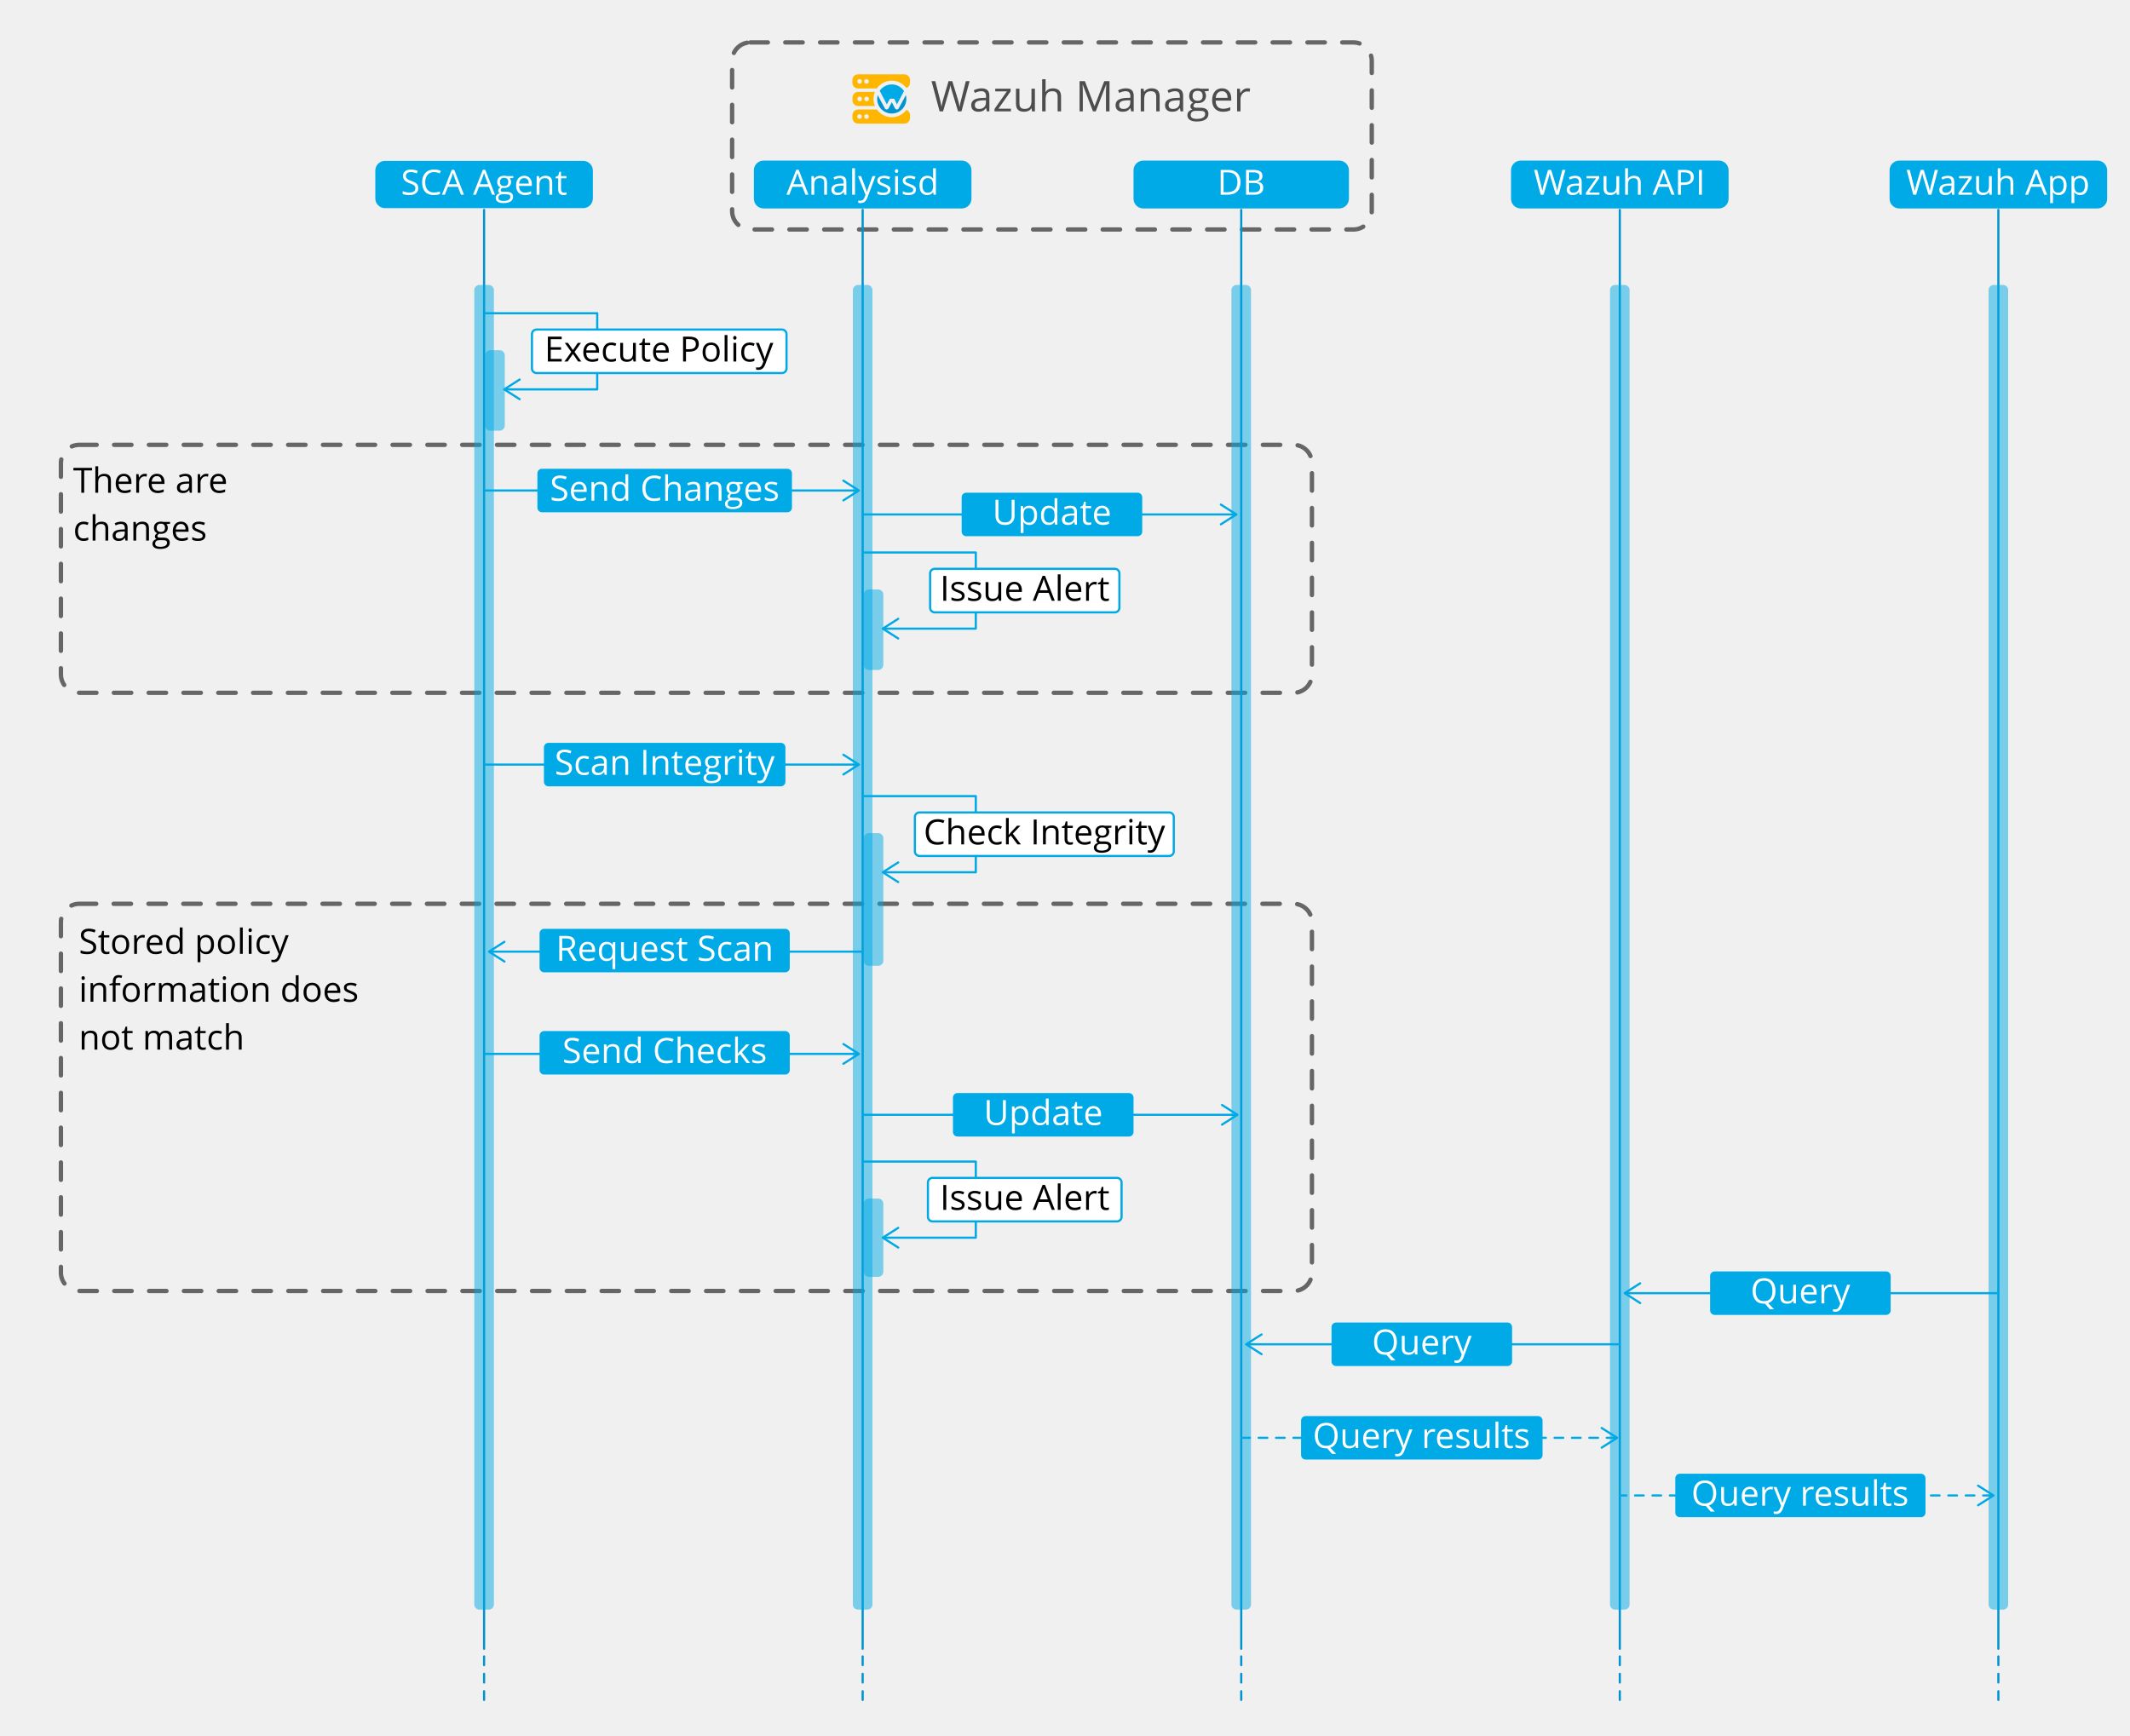
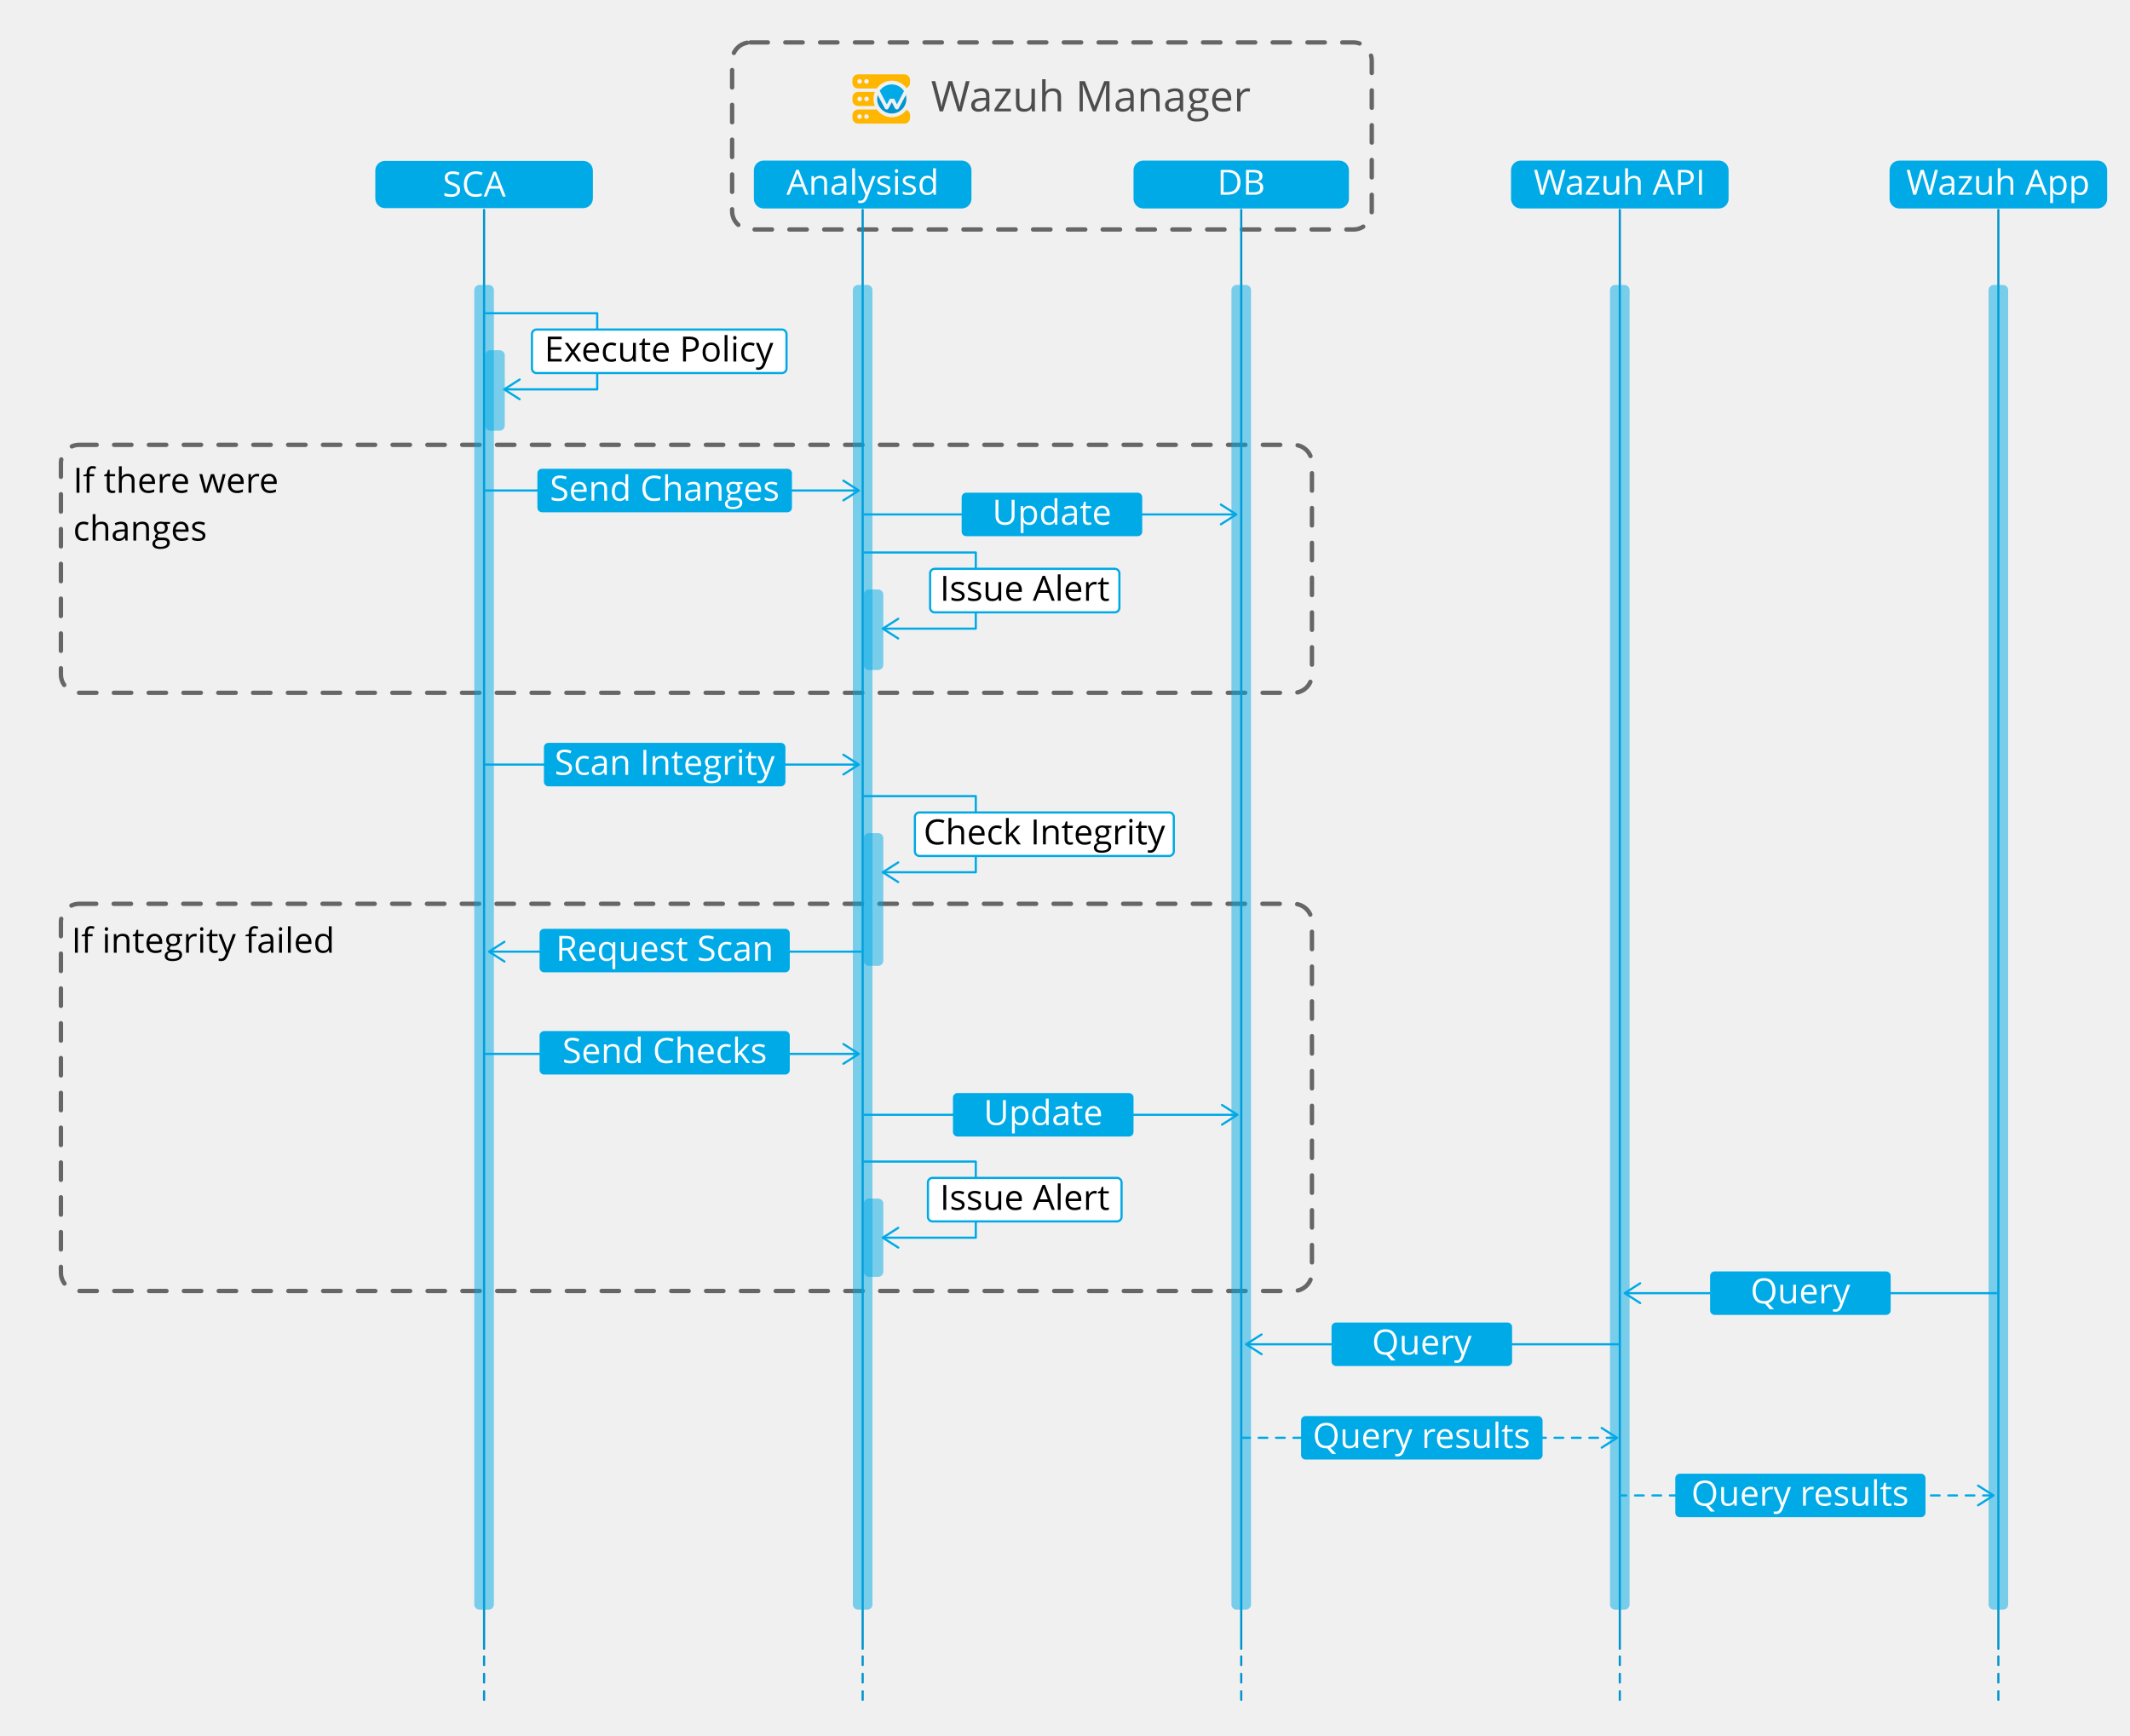
<svg xmlns="http://www.w3.org/2000/svg" viewBox="0 0 979 798" version="1.1" id="svg4181">
  <defs id="defs3979">
    <style id="style3977">.a,.b,.c,.f,.n{fill:none;}.a{stroke:#666;stroke-miterlimit:10;}.a,.b,.c,.f,.i,.n{stroke-linecap:round;}.a,.c{stroke-dasharray:4;}.b,.c{stroke:#0094ce;}.b,.c,.f,.i,.n{stroke-linejoin:round;}.d{fill:#00aae7;}.e,.j{font-size:16px;}.e,.i{fill:#fff;}.e,.j,.k{font-family:OpenSans-Regular, Open Sans;}.f,.i,.n{stroke:#00a9e5;}.g,.h{fill:#00a9e5;}.h{opacity:0.5;}.k{font-size:19.43px;fill:#4d4d4d;}.l{fill:#ffb600;}.m{fill:#0094d0;}.n{stroke-dasharray:4 4;}</style>
  </defs>
  <rect class="a" x="336.5" y="19.5" width="294" height="86" rx="8.43" id="rect3983" style="stroke-width:2;stroke-miterlimit:10;stroke-dasharray:8;stroke-dashoffset:0" />
  <rect class="a" x="28" y="204.5" width="575" height="114" rx="8.43" id="rect3985" style="stroke-width:2;stroke-miterlimit:10;stroke-dasharray:8;stroke-dashoffset:0" />
  <rect class="a" x="28" y="415.5" width="575" height="178" rx="8.43" id="rect3987" style="stroke-width:2;stroke-miterlimit:20;stroke-dasharray:8;stroke-dashoffset:0.2" />
  <line class="b" x1="222.5" y1="96.5" x2="222.5" y2="758" id="line3989" />
  <line class="c" x1="222.5" y1="761.5" x2="222.5" y2="781.5" id="line3991" />
  <line class="c" x1="396.5" y1="761.5" x2="396.5" y2="781.5" id="line3993" />
  <line class="c" x1="570.5" y1="761.5" x2="570.5" y2="781.5" id="line3995" />
  <line class="c" x1="744.5" y1="761.5" x2="744.5" y2="781.5" id="line3997" />
  <line class="c" x1="918.5" y1="761.5" x2="918.5" y2="781.5" id="line3999" />
  <line class="b" x1="396.5" y1="96.5" x2="396.5" y2="758" id="line4001" />
  <rect class="d" x="172.5" y="73.96" width="100" height="21.73" rx="4.46" id="rect4003" />
-   <text class="e" transform="translate(184.25 89.52)" id="text4005">SCA Agent</text>
+   <text class="e" id="text4005" style="font-size:16px;font-family:OpenSans-Regular, 'Open Sans';fill:#ffffff" x="203.449" y="90.355">SCA</text>
  <rect class="d" x="346.5" y="73.83" width="100" height="22" rx="4.46" id="rect4007" />
  <text class="e" transform="translate(361.46 89.52)" id="text4009">Analysisd</text>
  <polyline class="f" points="223 144 274.5 144 274.5 179 232.5 179" id="polyline4011" />
  <path class="g" d="M239.27,174.2a.5.5,0,0,1-.15.69L232.67,179l6.45,4.11a.5.5,0,0,1-.54.84l-7.11-4.53a.49.49,0,0,1,0-.84l7.11-4.53a.45.45,0,0,1,.27-.08A.49.49,0,0,1,239.27,174.2Z" id="path4013" />
  <rect class="h" x="218" y="131" width="9" height="609" rx="2.37" id="rect4015" />
  <rect class="h" x="223" y="161" width="9" height="37" rx="2.37" id="rect4017" />
  <rect class="h" x="397" y="271" width="9" height="37" rx="2.37" id="rect4019" />
  <rect class="h" x="397" y="383" width="9" height="61" rx="2.37" id="rect4021" />
  <rect class="h" x="392" y="131" width="9" height="609" rx="2.37" id="rect4023" />
  <line class="b" x1="570.5" y1="96.5" x2="570.5" y2="758" id="line4025" />
  <rect class="d" x="521" y="73.83" width="99" height="22" rx="4.46" id="rect4027" />
  <text class="e" transform="translate(559.48 89.52)" id="text4029">DB</text>
  <rect class="h" x="566" y="131" width="9" height="609" rx="2.37" id="rect4031" />
  <line class="b" x1="744.5" y1="96.5" x2="744.5" y2="758" id="line4033" />
  <rect class="d" x="694.5" y="73.83" width="100" height="22" rx="4.46" id="rect4035" />
  <text class="e" transform="translate(704.89 89.52)" id="text4037">Wazuh API</text>
  <rect class="h" x="740" y="131" width="9" height="609" rx="2.37" id="rect4039" />
  <rect class="d" x="868.5" y="73.83" width="100" height="22" rx="4.46" id="rect4041" />
  <text class="e" transform="translate(876.14 89.52)" id="text4043">Wazuh App</text>
  <line class="b" x1="918.5" y1="96.5" x2="918.5" y2="758" id="line4045" />
  <rect class="h" x="914" y="131" width="9" height="609" rx="2.37" id="rect4047" />
  <rect class="i" x="244.5" y="151.5" width="117" height="20" rx="2.11" id="rect4049" />
-   <text class="j" transform="translate(33.6 226.52)" id="text4053">There are<tspan x="0" y="22" id="tspan4051">changes</tspan>
+   <text class="j" transform="translate(33.6,226.52)" id="text4053" style="font-size:16px;font-family:OpenSans-Regular, 'Open Sans'">If there were<tspan x="0" y="22" id="tspan4051">changes</tspan>
+     <tspan x="0" y="22" id="tspan1954" />
  </text>
  <text class="j" transform="translate(250.23 166.19)" id="text4055">Execute Policy</text>
  <polyline class="f" points="397 254 448.5 254 448.5 289 406.5 289" id="polyline4057" />
  <path class="g" d="M413.27,284.2a.5.5,0,0,1-.15.69L406.67,289l6.45,4.11a.5.5,0,0,1-.54.84l-7.11-4.53a.49.49,0,0,1,0-.84l7.11-4.53a.45.45,0,0,1,.27-.08A.49.49,0,0,1,413.27,284.2Z" id="path4059" />
  <rect class="i" x="427.5" y="261.5" width="87" height="20" rx="2.11" id="rect4061" />
  <text class="j" transform="translate(432 276.19)" id="text4063">Issue Alert</text>
  <polyline class="f" points="397 366 448.5 366 448.5 401 406.5 401" id="polyline4065" />
  <path class="g" d="M413.27,396.2a.5.5,0,0,1-.15.69L406.67,401l6.45,4.11a.5.5,0,0,1-.54.84l-7.11-4.53a.49.49,0,0,1,0-.84l7.11-4.53a.45.45,0,0,1,.27-.08A.49.49,0,0,1,413.27,396.2Z" id="path4067" />
  <rect class="i" x="420.5" y="373.5" width="119" height="20" rx="2.11" id="rect4069" />
  <text class="j" transform="translate(424.49 388.19)" id="text4071">Check Integrity</text>
  <rect class="h" x="397" y="551" width="9" height="36" rx="2.37" id="rect4073" />
  <polyline class="f" points="397 534 448.5 534 448.5 569 406.5 569" id="polyline4075" />
  <path class="g" d="M413.27,564.2a.5.5,0,0,1-.15.69L406.67,569l6.45,4.11a.5.5,0,1,1-.54.84l-7.11-4.53a.49.49,0,0,1,0-.84l7.11-4.53a.45.45,0,0,1,.27-.08A.49.49,0,0,1,413.27,564.2Z" id="path4077" />
  <rect class="i" x="426.5" y="541.5" width="89" height="20" rx="2.11" id="rect4079" />
  <text class="j" transform="translate(432 556.19)" id="text4081">Issue Alert</text>
  <line class="f" x1="223" y1="225.5" x2="394" y2="225.5" id="line4083" />
  <path class="g" d="M387.23,230.3a.5.5,0,0,1,.15-.69l6.45-4.11-6.45-4.11a.5.5,0,1,1,.54-.84l7.11,4.53a.49.49,0,0,1,0,.84l-7.11,4.53a.45.45,0,0,1-.27.08A.49.49,0,0,1,387.23,230.3Z" id="path4085" />
  <text class="k" transform="translate(427.91 51.19)" id="text4087">Wazuh Manager</text>
  <path class="l" d="M415.65,34.18H394.38a2.59,2.59,0,0,0-2.6,2.6v1.29a2.59,2.59,0,0,0,2.6,2.6H403a8.41,8.41,0,0,1,13.63-.19,2.6,2.6,0,0,0,1.62-2.41V36.78A2.59,2.59,0,0,0,415.65,34.18Zm-20.56,4.3a1.06,1.06,0,1,1,1.06-1.06A1.05,1.05,0,0,1,395.09,38.48Zm3.18,0a1.06,1.06,0,1,1,1.06-1.06A1.05,1.05,0,0,1,398.27,38.48Z" id="path4089" />
  <path class="l" d="M416.62,50.51a8.41,8.41,0,0,1-13.6-.17h-8.61a2.6,2.6,0,0,0-2.6,2.59v1.3a2.61,2.61,0,0,0,2.6,2.6h21.27a2.6,2.6,0,0,0,2.6-2.6v-1.3A2.59,2.59,0,0,0,416.62,50.51Zm-21.53,4.13a1.06,1.06,0,1,1,1.06-1.06A1.06,1.06,0,0,1,395.09,54.64Zm3.18,0a1.06,1.06,0,1,1,1.06-1.06A1.06,1.06,0,0,1,398.27,54.64Z" id="path4091" />
  <path class="l" d="M402.13,42.24h-7.72a2.61,2.61,0,0,0-2.6,2.6v1.29a2.6,2.6,0,0,0,2.6,2.6h7.72a8.43,8.43,0,0,1,0-6.49Zm-7,4.3a1.06,1.06,0,1,1,1.06-1A1,1,0,0,1,395.09,46.54Zm3.18,0a1.06,1.06,0,1,1,1.06-1A1,1,0,0,1,398.27,46.54Z" id="path4093" />
  <path class="d" d="M407.61,48l1.44-2.62H411L412.26,48l3.25-6.13a6.7,6.7,0,0,0-11.18-.11Z" id="path4095" />
  <path class="m" d="M413.08,49.79a1,1,0,0,1-.38.4.92.92,0,0,1-.49.13.89.89,0,0,1-.48-.13,1,1,0,0,1-.37-.4L409.89,47l-1.48,2.79a1,1,0,0,1-.37.4.91.91,0,0,1-.48.13.93.93,0,0,1-.87-.53l-3.27-6.06a6.8,6.8,0,0,0-.24,1.76,6.7,6.7,0,1,0,13.4,0,6.79,6.79,0,0,0-.23-1.76Z" id="path4097" />
-   <text class="j" transform="translate(36.2 438.52)" id="text4103">Stored policy<tspan x="0" y="22" id="tspan4099">information does</tspan>
-     <tspan x="0" y="44" id="tspan4101">not match</tspan>
+   <text class="j" id="text4103" style="font-size:16px;font-family:OpenSans-Regular, 'Open Sans'" x="32.861" y="415.982">
+     <tspan x="32.861" y="437.982" id="tspan4099">If integrity failed</tspan>
+     <tspan x="32.861" y="437.982" id="tspan927" />
  </text>
  <rect class="d" x="247" y="215.5" width="117" height="20" rx="2.11" id="rect4105" />
  <text class="e" transform="translate(252.73 230.19)" id="text4107">Send Changes</text>
  <line class="f" x1="223" y1="351.5" x2="394" y2="351.5" id="line4109" />
  <path class="g" d="M387.23,356.3a.5.5,0,0,1,.15-.69l6.45-4.11-6.45-4.11a.5.5,0,1,1,.54-.84l7.11,4.53a.49.49,0,0,1,0,.84l-7.11,4.53a.45.45,0,0,1-.27.08A.49.49,0,0,1,387.23,356.3Z" id="path4111" />
  <rect class="d" x="250" y="341.5" width="111" height="20" rx="2.11" id="rect4113" />
  <text class="e" transform="translate(254.88 356.19)" id="text4115">Scan Integrity</text>
  <line class="f" x1="223" y1="484.5" x2="394" y2="484.5" id="line4117" />
  <path class="g" d="M387.23,489.3a.5.5,0,0,1,.15-.69l6.45-4.11-6.45-4.11a.5.5,0,0,1,.54-.84l7.11,4.53a.49.49,0,0,1,0,.84l-7.11,4.53a.45.45,0,0,1-.27.08A.49.49,0,0,1,387.23,489.3Z" id="path4119" />
  <rect class="d" x="248" y="474" width="115" height="20" rx="2.11" id="rect4121" />
  <text class="e" transform="translate(258.46 488.69)" id="text4123">Send Checks</text>
  <line class="f" x1="397" y1="512.5" x2="568" y2="512.5" id="line4125" />
  <path class="g" d="M561.23,517.3a.5.5,0,0,1,.15-.69l6.45-4.11-6.45-4.11a.5.5,0,0,1,.54-.84l7.11,4.53a.49.49,0,0,1,0,.84l-7.11,4.53a.45.45,0,0,1-.27.08A.49.49,0,0,1,561.23,517.3Z" id="path4127" />
  <rect class="d" x="438" y="502.5" width="83" height="20" rx="2.11" id="rect4129" />
  <text class="e" transform="translate(452.11 517.19)" id="text4131">Update</text>
  <line class="f" x1="396.5" y1="437.5" x2="225.5" y2="437.5" id="line4133" />
  <path class="g" d="M232.27,432.7a.5.5,0,0,1-.15.69l-6.45,4.11,6.45,4.11a.5.5,0,1,1-.54.84l-7.11-4.53a.49.49,0,0,1,0-.84l7.11-4.53a.45.45,0,0,1,.27-.08A.49.49,0,0,1,232.27,432.7Z" id="path4135" />
  <rect class="d" x="248" y="427" width="115" height="20" rx="2.11" id="rect4137" />
  <text class="e" transform="translate(255.49 441.69)" id="text4139">Request Scan</text>
  <line class="f" x1="744.5" y1="618" x2="573.5" y2="618" id="line4141" />
  <path class="g" d="M580.27,613.2a.5.5,0,0,1-.15.69L573.67,618l6.45,4.11a.5.5,0,1,1-.54.84l-7.11-4.53a.49.49,0,0,1,0-.84l7.11-4.53a.45.45,0,0,1,.27-.08A.49.49,0,0,1,580.27,613.2Z" id="path4143" />
  <rect class="d" x="612" y="608" width="83" height="20" rx="2.11" id="rect4145" />
  <text class="e" transform="translate(630.57 622.69)" id="text4147">Query</text>
  <line class="f" x1="918.5" y1="594.5" x2="747.5" y2="594.5" id="line4149" />
  <path class="g" d="M754.27,589.7a.5.5,0,0,1-.15.69l-6.45,4.11,6.45,4.11a.5.5,0,1,1-.54.84l-7.11-4.53a.49.49,0,0,1,0-.84l7.11-4.53a.45.45,0,0,1,.27-.08A.49.49,0,0,1,754.27,589.7Z" id="path4151" />
  <rect class="d" x="786" y="584.5" width="83" height="20" rx="2.11" id="rect4153" />
  <text class="e" transform="translate(804.57 599.19)" id="text4155">Query</text>
  <line class="n" x1="742.5" y1="661" x2="570.5" y2="661" id="line4157" />
  <path class="g" d="M735.73,656.2a.5.5,0,0,0,.15.69l6.45,4.11-6.45,4.11a.5.5,0,0,0,.54.84l7.11-4.53a.49.49,0,0,0,0-.84l-7.11-4.53a.45.45,0,0,0-.27-.08A.49.49,0,0,0,735.73,656.2Z" id="path4159" />
  <rect class="d" x="598" y="651" width="111" height="20" rx="2.11" id="rect4161" />
  <text class="e" transform="translate(603.35 665.69)" id="text4163">Query results</text>
  <line class="n" x1="915.5" y1="687.5" x2="744.5" y2="687.5" id="line4165" />
  <path class="g" d="M908.73,682.7a.5.5,0,0,0,.15.69l6.45,4.11-6.45,4.11a.5.5,0,0,0,.54.84l7.11-4.53a.49.49,0,0,0,0-.84l-7.11-4.53a.45.45,0,0,0-.27-.08A.49.49,0,0,0,908.73,682.7Z" id="path4167" />
  <rect class="d" x="770" y="677.5" width="115" height="20" rx="2.11" id="rect4169" />
  <text class="e" transform="translate(777.35 692.19)" id="text4171">Query results</text>
  <line class="f" x1="396.5" y1="236.5" x2="567.5" y2="236.5" id="line4173" />
  <path class="g" d="M560.73,241.3a.5.5,0,0,1,.15-.69l6.45-4.11-6.45-4.11a.5.5,0,1,1,.54-.84l7.11,4.53a.49.49,0,0,1,0,.84l-7.11,4.53a.45.45,0,0,1-.27.08A.49.49,0,0,1,560.73,241.3Z" id="path4175" />
  <rect class="d" x="442" y="226.5" width="83" height="20" rx="2.11" id="rect4177" />
  <text class="e" transform="translate(456.11 241.19)" id="text4179">Update</text>
+   <text xml:space="preserve" style="font-style:normal;font-weight:normal;font-size:40px;line-height:1.25;font-family:sans-serif;letter-spacing:0px;word-spacing:0px;fill:#000000;fill-opacity:1;stroke:none" x="95.159" y="232.054" id="text1952">
+     <tspan id="tspan1950" x="95.159" y="267.445" />
+   </text>
</svg>
